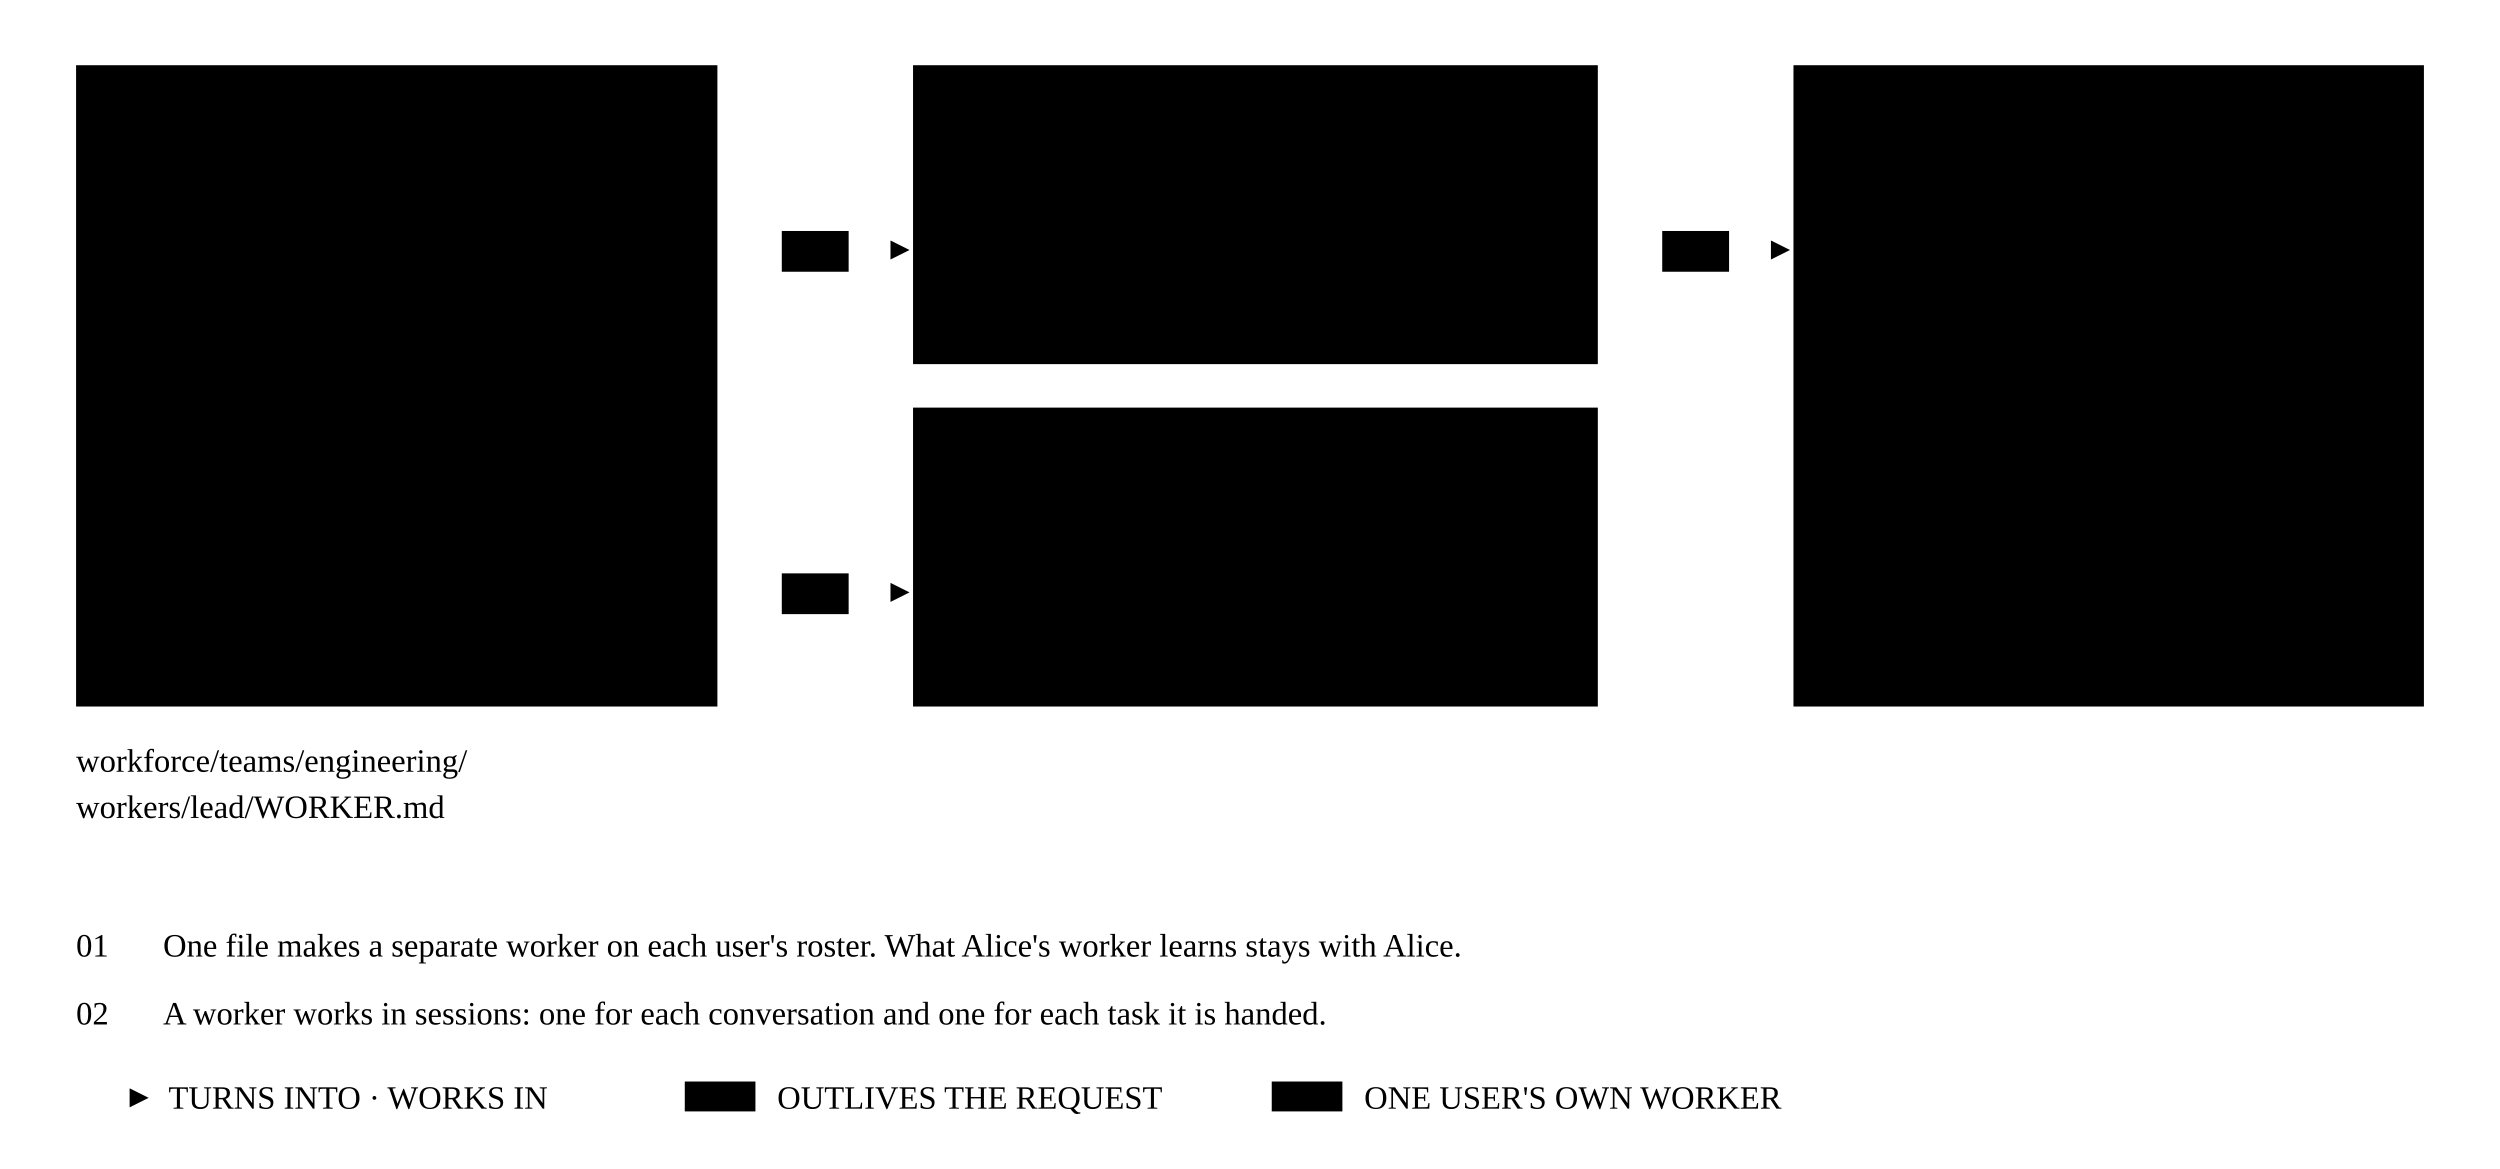
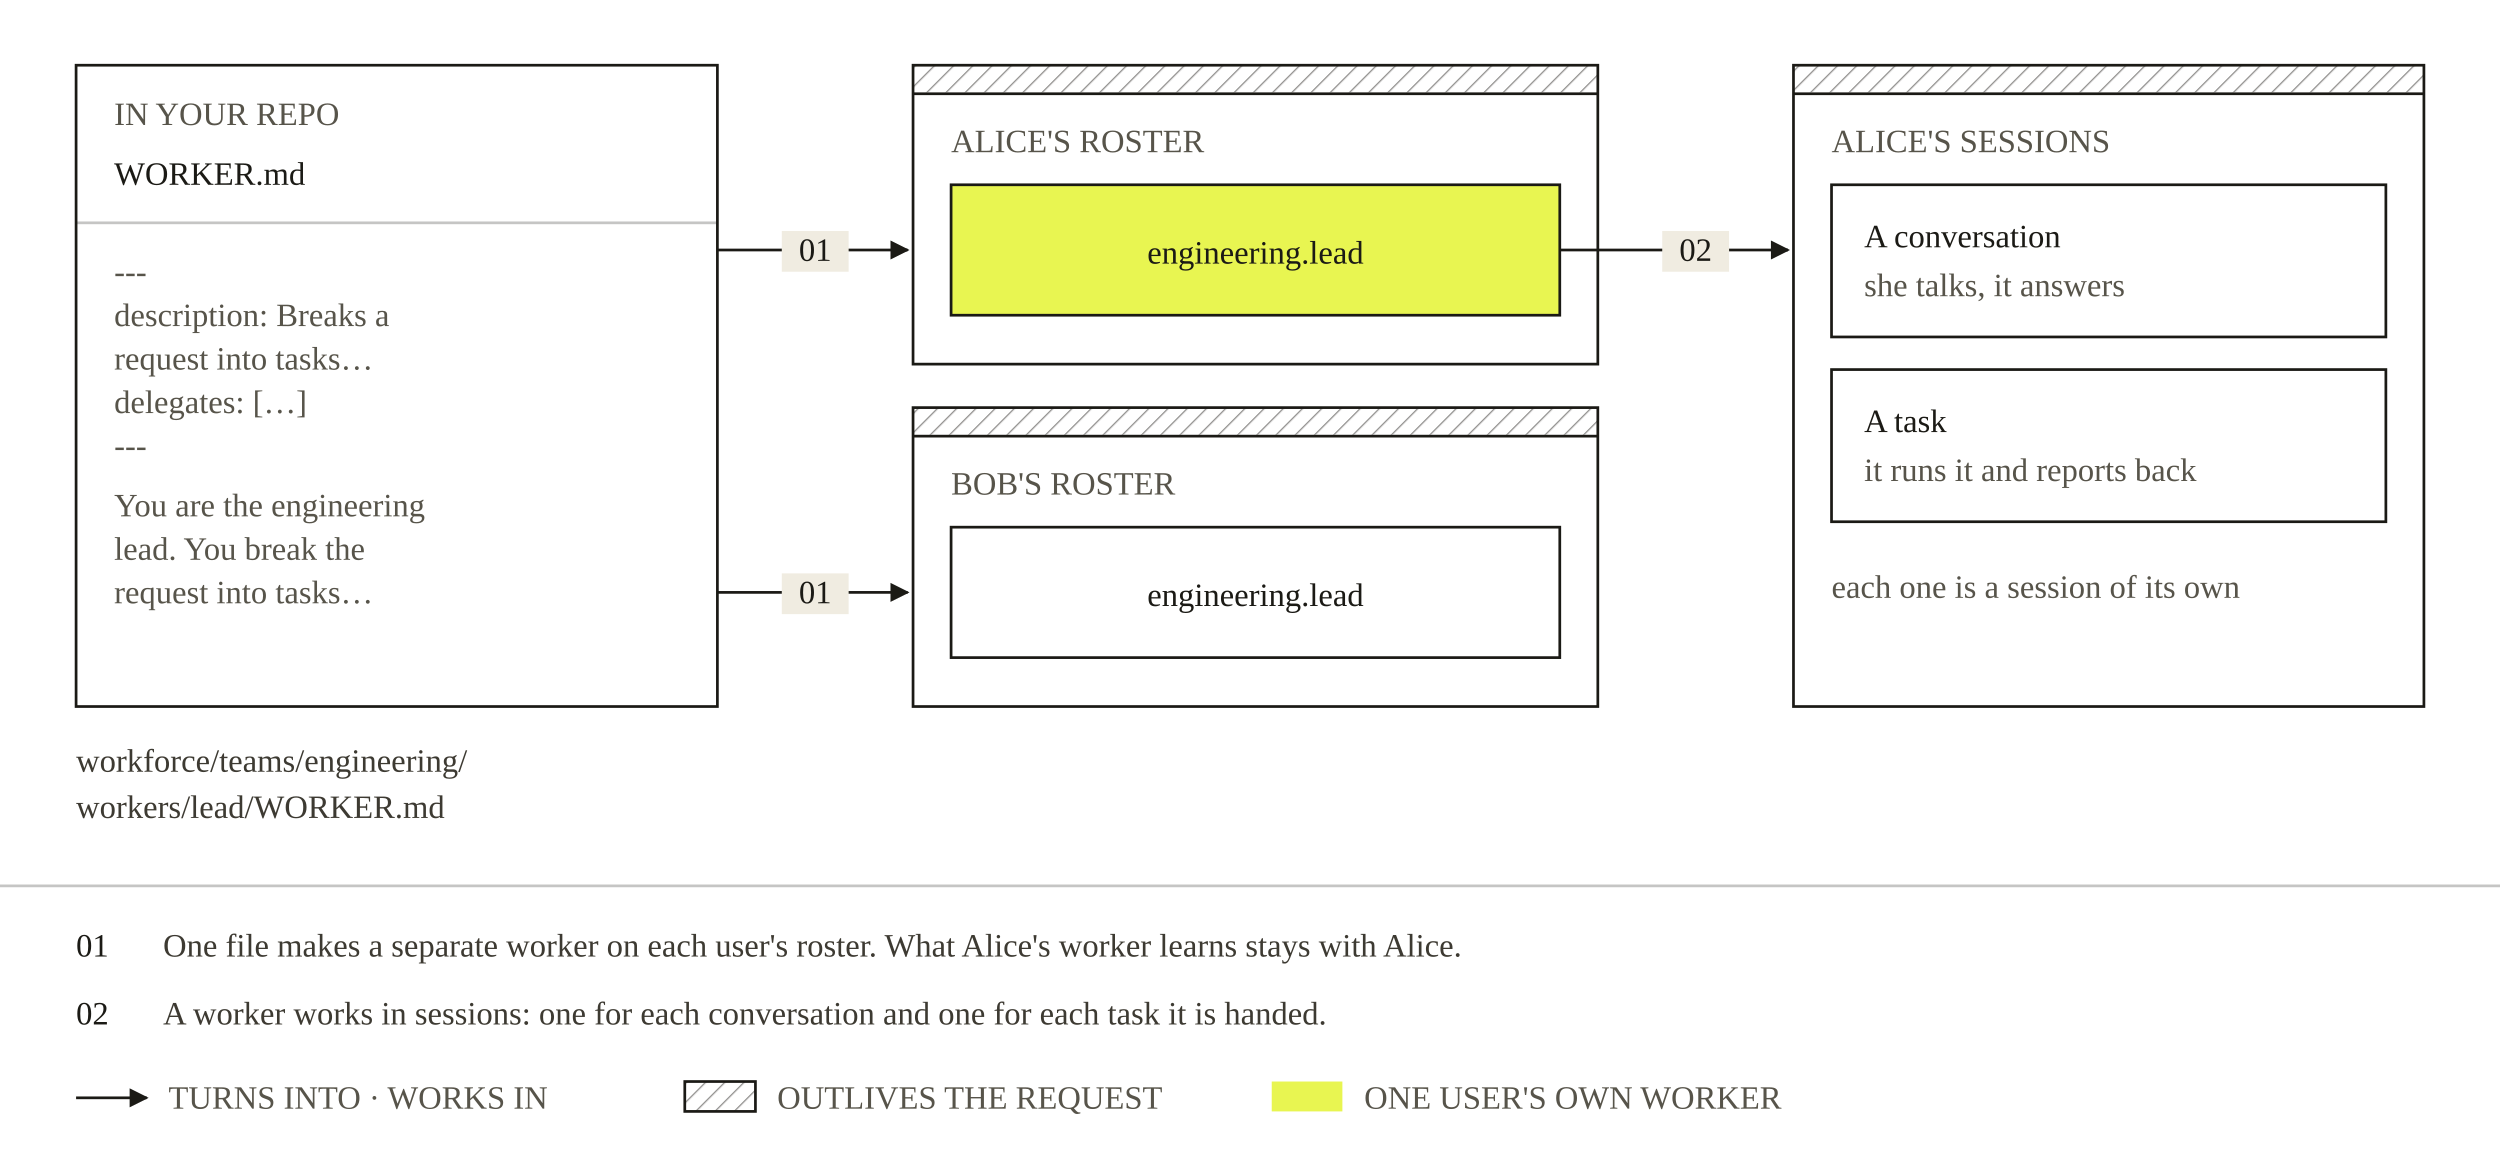
<svg xmlns="http://www.w3.org/2000/svg" viewBox="0 0 920 430">
  <defs>
    <pattern id="hatch" width="5" height="5" patternUnits="userSpaceOnUse" patternTransform="rotate(45)">
-       <line class="hatch-line" x1="0" y1="0" x2="0" y2="5" />
+       <line class="hatch-line" stroke="rgba(27, 26, 21, 0.45)" x1="0" y1="0" x2="0" y2="5" />
    </pattern>
    <marker id="ah" viewBox="0 0 10 10" refX="9" refY="5" markerWidth="7" markerHeight="7" orient="auto-start-reverse">
-       <path class="ink" d="M0,0 L10,5 L0,10 z" />
+       <path class="ink" fill="#1b1a15" d="M0,0 L10,5 L0,10 z" />
    </marker>
  </defs>
-   <rect class="solid" x="28" y="24" width="236" height="236" />
-   <text class="lb" x="42" y="46">IN YOUR REPO</text>
-   <text class="c" x="42" y="68">WORKER.md</text>
-   <line class="hi" x1="28" y1="82" x2="264" y2="82" />
-   <text class="sub" x="42" y="104">---</text>
-   <text class="sub" x="42" y="120">description: Breaks a</text>
-   <text class="sub" x="42" y="136">  request into tasks…</text>
-   <text class="sub" x="42" y="152">delegates: […]</text>
-   <text class="sub" x="42" y="168">---</text>
-   <text class="sub" x="42" y="190">You are the engineering</text>
-   <text class="sub" x="42" y="206">lead. You break the</text>
-   <text class="sub" x="42" y="222">request into tasks…</text>
-   <text class="t" x="28" y="284">workforce/teams/engineering/</text>
-   <text class="t" x="28" y="301">workers/lead/WORKER.md</text>
+   <rect class="solid" fill="none" stroke="#1b1a15" x="28" y="24" width="236" height="236" />
+   <text class="lb" fill="#57544a" x="42" y="46">IN YOUR REPO</text>
+   <text class="c" fill="#1b1a15" x="42" y="68">WORKER.md</text>
+   <line class="hi" fill="none" stroke="rgba(27, 26, 21, 0.25)" x1="28" y1="82" x2="264" y2="82" />
+   <text class="sub" fill="#57544a" x="42" y="104">---</text>
+   <text class="sub" fill="#57544a" x="42" y="120">description: Breaks a</text>
+   <text class="sub" fill="#57544a" x="42" y="136">  request into tasks…</text>
+   <text class="sub" fill="#57544a" x="42" y="152">delegates: […]</text>
+   <text class="sub" fill="#57544a" x="42" y="168">---</text>
+   <text class="sub" fill="#57544a" x="42" y="190">You are the engineering</text>
+   <text class="sub" fill="#57544a" x="42" y="206">lead. You break the</text>
+   <text class="sub" fill="#57544a" x="42" y="222">request into tasks…</text>
+   <text class="t" fill="#3d3a32" x="28" y="284">workforce/teams/engineering/</text>
+   <text class="t" fill="#3d3a32" x="28" y="301">workers/lead/WORKER.md</text>
  <rect fill="url(#hatch)" x="336" y="24" width="252" height="10" />
-   <line class="thin" x1="336" y1="34.5" x2="588" y2="34.5" />
-   <rect class="solid" x="336" y="24" width="252" height="110" />
-   <text class="lb" x="350" y="56">ALICE'S ROSTER</text>
-   <rect class="hl" x="350" y="68" width="224" height="48" />
-   <rect class="thin" x="350" y="68" width="224" height="48" />
-   <text class="c on-hl" x="462" y="97" text-anchor="middle">engineering.lead</text>
+   <line class="thin" fill="none" stroke="#1b1a15" x1="336" y1="34.5" x2="588" y2="34.5" />
+   <rect class="solid" fill="none" stroke="#1b1a15" x="336" y="24" width="252" height="110" />
+   <text class="lb" fill="#57544a" x="350" y="56">ALICE'S ROSTER</text>
+   <rect class="hl" fill="#e8f551" x="350" y="68" width="224" height="48" />
+   <rect class="thin" fill="none" stroke="#1b1a15" x="350" y="68" width="224" height="48" />
+   <text class="c on-hl" fill="#1b1a15" x="462" y="97" text-anchor="middle">engineering.lead</text>
  <rect fill="url(#hatch)" x="336" y="150" width="252" height="10" />
-   <line class="thin" x1="336" y1="160.5" x2="588" y2="160.5" />
-   <rect class="solid" x="336" y="150" width="252" height="110" />
-   <text class="lb" x="350" y="182">BOB'S ROSTER</text>
-   <rect class="thin" x="350" y="194" width="224" height="48" />
-   <text class="c" x="462" y="223" text-anchor="middle">engineering.lead</text>
-   <line class="ln" x1="264" y1="92" x2="334" y2="92" marker-end="url(#ah)" />
-   <rect class="ground" x="287.7" y="85" width="24.6" height="15" />
-   <text class="plate" x="300" y="96" text-anchor="middle">01</text>
-   <line class="ln" x1="264" y1="218" x2="334" y2="218" marker-end="url(#ah)" />
-   <rect class="ground" x="287.7" y="211" width="24.6" height="15" />
-   <text class="plate" x="300" y="222" text-anchor="middle">01</text>
+   <line class="thin" fill="none" stroke="#1b1a15" x1="336" y1="160.5" x2="588" y2="160.5" />
+   <rect class="solid" fill="none" stroke="#1b1a15" x="336" y="150" width="252" height="110" />
+   <text class="lb" fill="#57544a" x="350" y="182">BOB'S ROSTER</text>
+   <rect class="thin" fill="none" stroke="#1b1a15" x="350" y="194" width="224" height="48" />
+   <text class="c" fill="#1b1a15" x="462" y="223" text-anchor="middle">engineering.lead</text>
+   <line class="ln" fill="none" stroke="#1b1a15" x1="264" y1="92" x2="334" y2="92" marker-end="url(#ah)" />
+   <rect class="ground" fill="#f0ece1" x="287.7" y="85" width="24.6" height="15" />
+   <text class="plate" fill="#1b1a15" x="300" y="96" text-anchor="middle">01</text>
+   <line class="ln" fill="none" stroke="#1b1a15" x1="264" y1="218" x2="334" y2="218" marker-end="url(#ah)" />
+   <rect class="ground" fill="#f0ece1" x="287.7" y="211" width="24.6" height="15" />
+   <text class="plate" fill="#1b1a15" x="300" y="222" text-anchor="middle">01</text>
  <rect fill="url(#hatch)" x="660" y="24" width="232" height="10" />
-   <line class="thin" x1="660" y1="34.5" x2="892" y2="34.5" />
-   <rect class="solid" x="660" y="24" width="232" height="236" />
-   <text class="lb" x="674" y="56">ALICE'S SESSIONS</text>
-   <rect class="thin" x="674" y="68" width="204" height="56" />
-   <text class="c" x="686" y="91">A conversation</text>
-   <text class="sub" x="686" y="109">she talks, it answers</text>
-   <rect class="thin" x="674" y="136" width="204" height="56" />
-   <text class="c" x="686" y="159">A task</text>
-   <text class="sub" x="686" y="177">it runs it and reports back</text>
-   <text class="sub" x="674" y="220">each one is a session of its own</text>
-   <line class="ln" x1="574" y1="92" x2="658" y2="92" marker-end="url(#ah)" />
-   <rect class="ground" x="611.7" y="85" width="24.6" height="15" />
-   <text class="plate" x="624" y="96" text-anchor="middle">02</text>
-   <line class="hi" x1="0" y1="326" x2="920" y2="326" />
-   <text class="n" x="28" y="352">01</text>
-   <text class="t" x="60" y="352">One file makes a separate worker on each user's roster. What Alice's worker learns stays with Alice.</text>
-   <text class="n" x="28" y="377">02</text>
-   <text class="t" x="60" y="377">A worker works in sessions: one for each conversation and one for each task it is handed.</text>
+   <line class="thin" fill="none" stroke="#1b1a15" x1="660" y1="34.5" x2="892" y2="34.5" />
+   <rect class="solid" fill="none" stroke="#1b1a15" x="660" y="24" width="232" height="236" />
+   <text class="lb" fill="#57544a" x="674" y="56">ALICE'S SESSIONS</text>
+   <rect class="thin" fill="none" stroke="#1b1a15" x="674" y="68" width="204" height="56" />
+   <text class="c" fill="#1b1a15" x="686" y="91">A conversation</text>
+   <text class="sub" fill="#57544a" x="686" y="109">she talks, it answers</text>
+   <rect class="thin" fill="none" stroke="#1b1a15" x="674" y="136" width="204" height="56" />
+   <text class="c" fill="#1b1a15" x="686" y="159">A task</text>
+   <text class="sub" fill="#57544a" x="686" y="177">it runs it and reports back</text>
+   <text class="sub" fill="#57544a" x="674" y="220">each one is a session of its own</text>
+   <line class="ln" fill="none" stroke="#1b1a15" x1="574" y1="92" x2="658" y2="92" marker-end="url(#ah)" />
+   <rect class="ground" fill="#f0ece1" x="611.7" y="85" width="24.6" height="15" />
+   <text class="plate" fill="#1b1a15" x="624" y="96" text-anchor="middle">02</text>
+   <line class="hi" fill="none" stroke="rgba(27, 26, 21, 0.25)" x1="0" y1="326" x2="920" y2="326" />
+   <text class="n" fill="#1b1a15" x="28" y="352">01</text>
+   <text class="t" fill="#3d3a32" x="60" y="352">One file makes a separate worker on each user's roster. What Alice's worker learns stays with Alice.</text>
+   <text class="n" fill="#1b1a15" x="28" y="377">02</text>
+   <text class="t" fill="#3d3a32" x="60" y="377">A worker works in sessions: one for each conversation and one for each task it is handed.</text>
  <g id="key">
-     <line class="ln" x1="28" y1="404" x2="54" y2="404" marker-end="url(#ah)" />
-     <text class="lb" x="62" y="408">TURNS INTO · WORKS IN</text>
+     <line class="ln" fill="none" stroke="#1b1a15" x1="28" y1="404" x2="54" y2="404" marker-end="url(#ah)" />
+     <text class="lb" fill="#57544a" x="62" y="408">TURNS INTO · WORKS IN</text>
    <rect fill="url(#hatch)" x="252" y="398" width="26" height="11" />
-     <rect class="thin" x="252" y="398" width="26" height="11" />
-     <text class="lb" x="286" y="408">OUTLIVES THE REQUEST</text>
-     <rect class="hl" x="468" y="398" width="26" height="11" />
-     <text class="lb" x="502" y="408">ONE USER'S OWN WORKER</text>
+     <rect class="thin" fill="none" stroke="#1b1a15" x="252" y="398" width="26" height="11" />
+     <text class="lb" fill="#57544a" x="286" y="408">OUTLIVES THE REQUEST</text>
+     <rect class="hl" fill="#e8f551" x="468" y="398" width="26" height="11" />
+     <text class="lb" fill="#57544a" x="502" y="408">ONE USER'S OWN WORKER</text>
  </g>
</svg>
